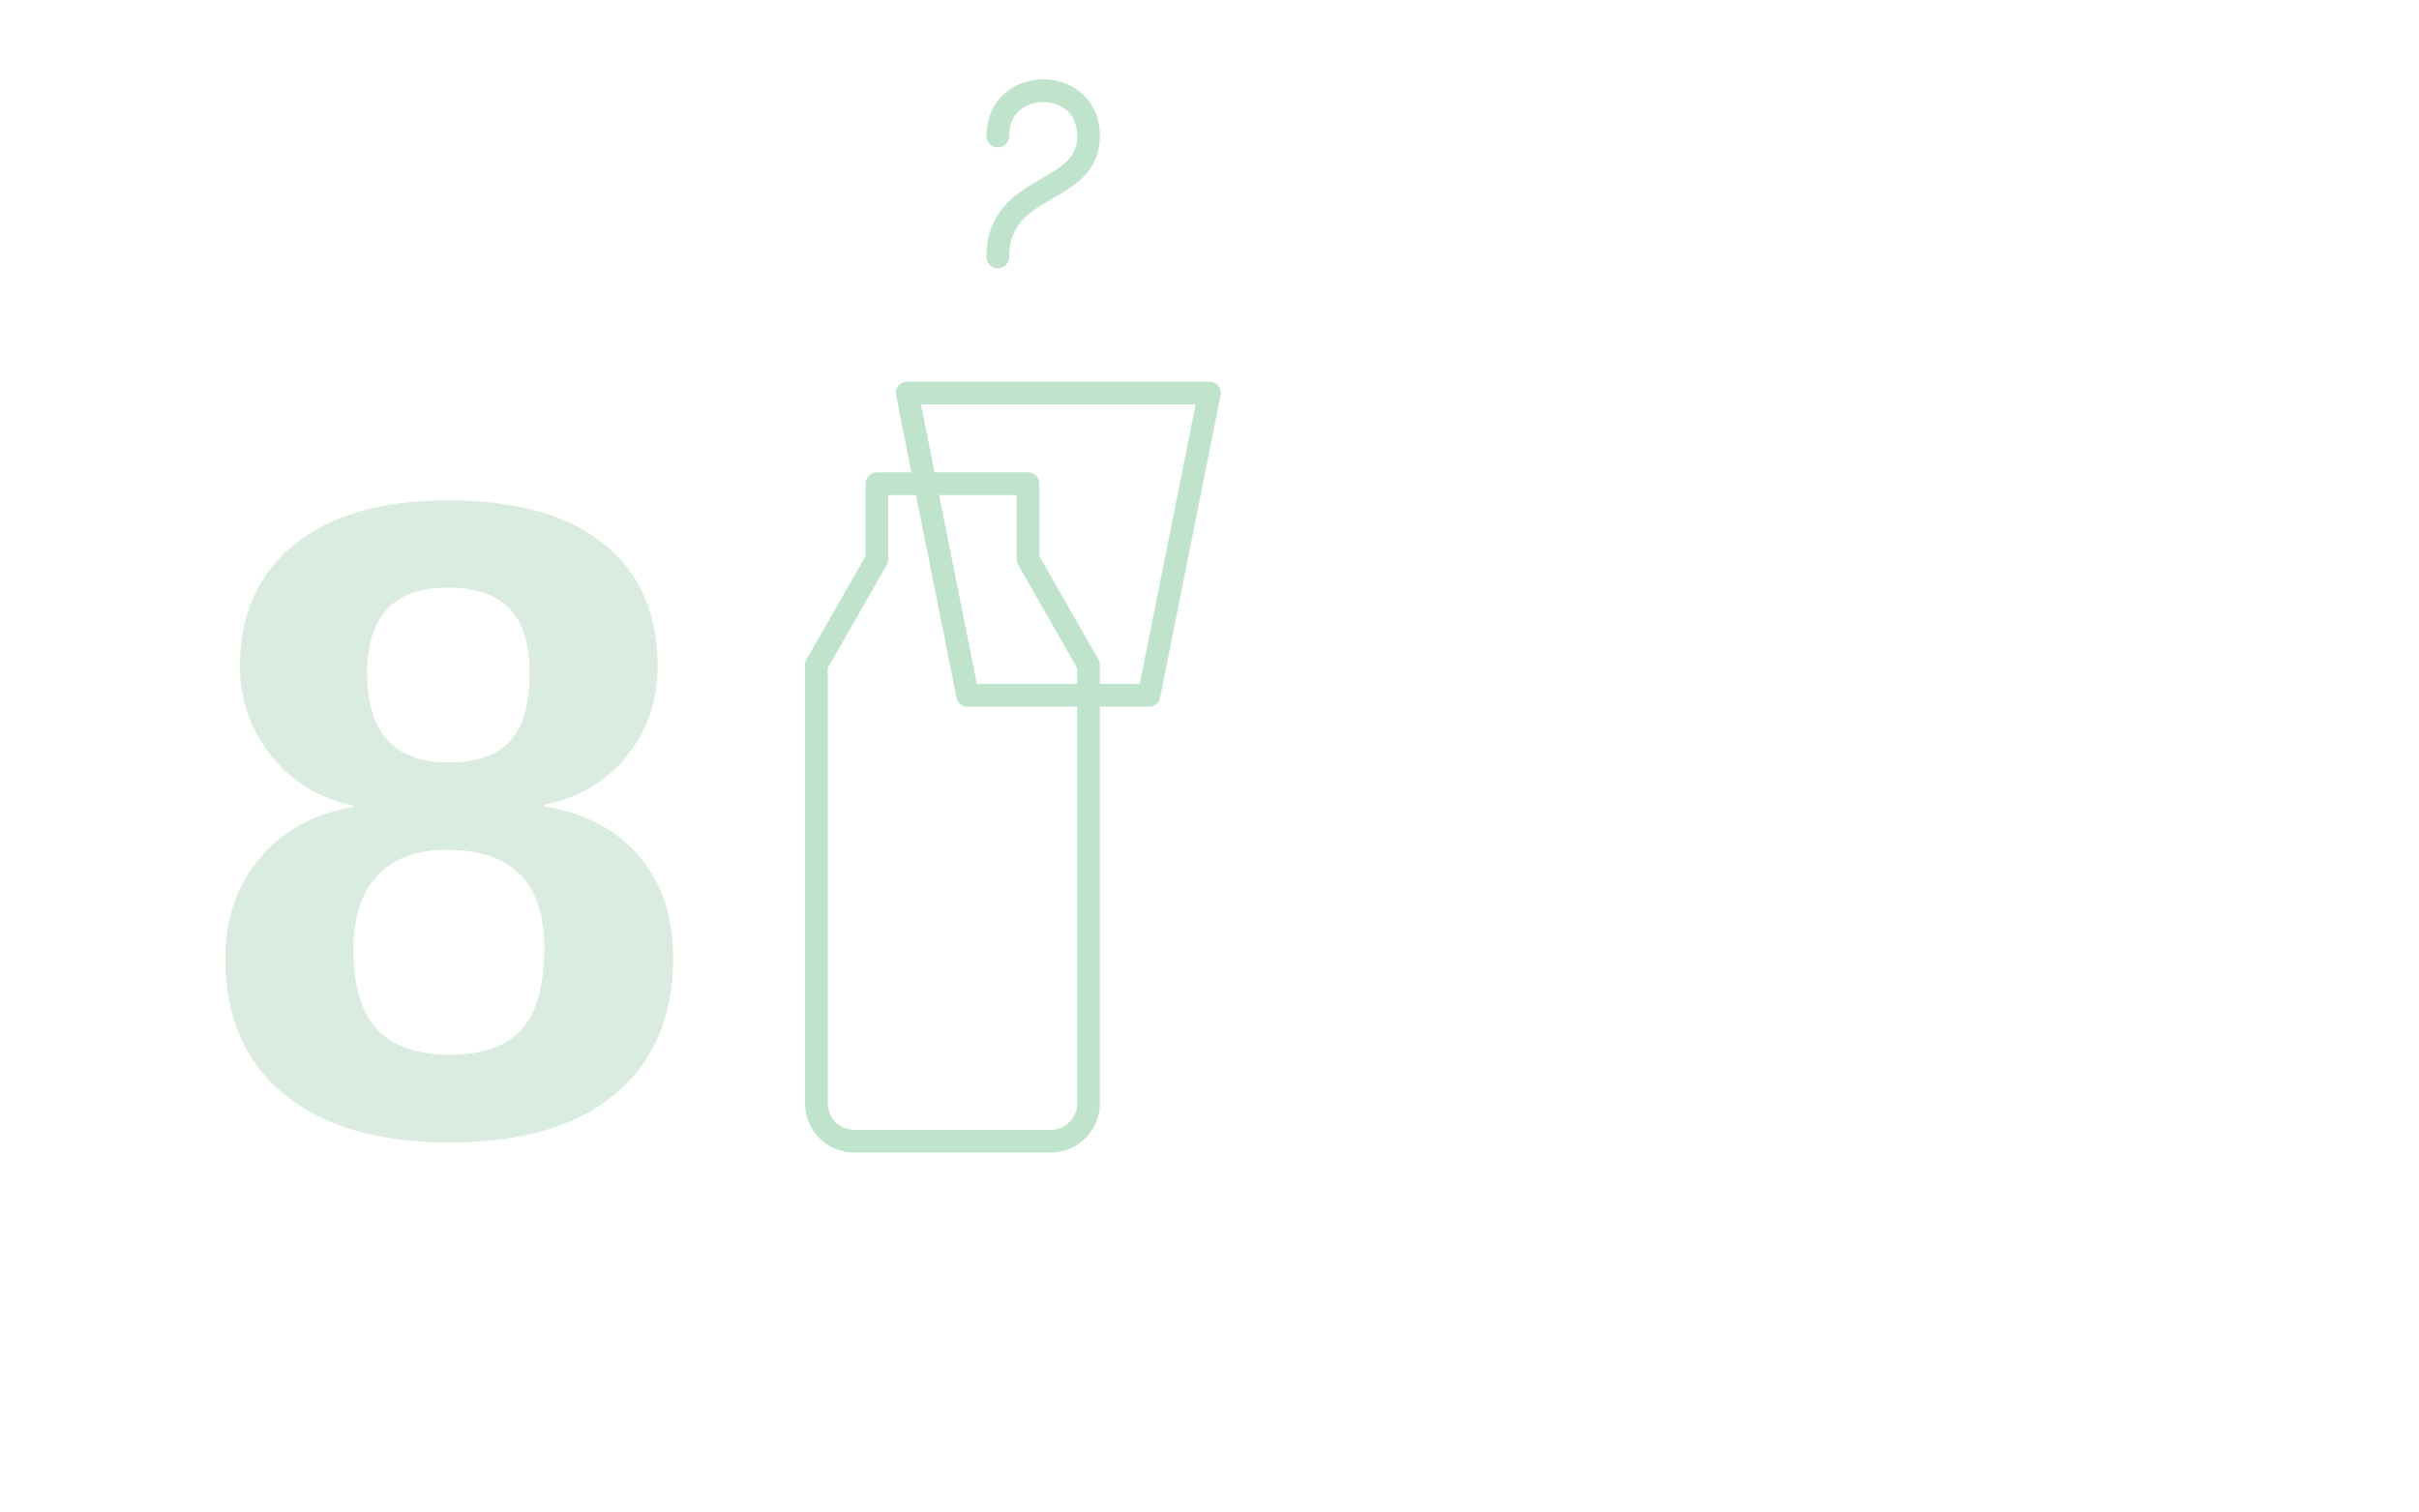
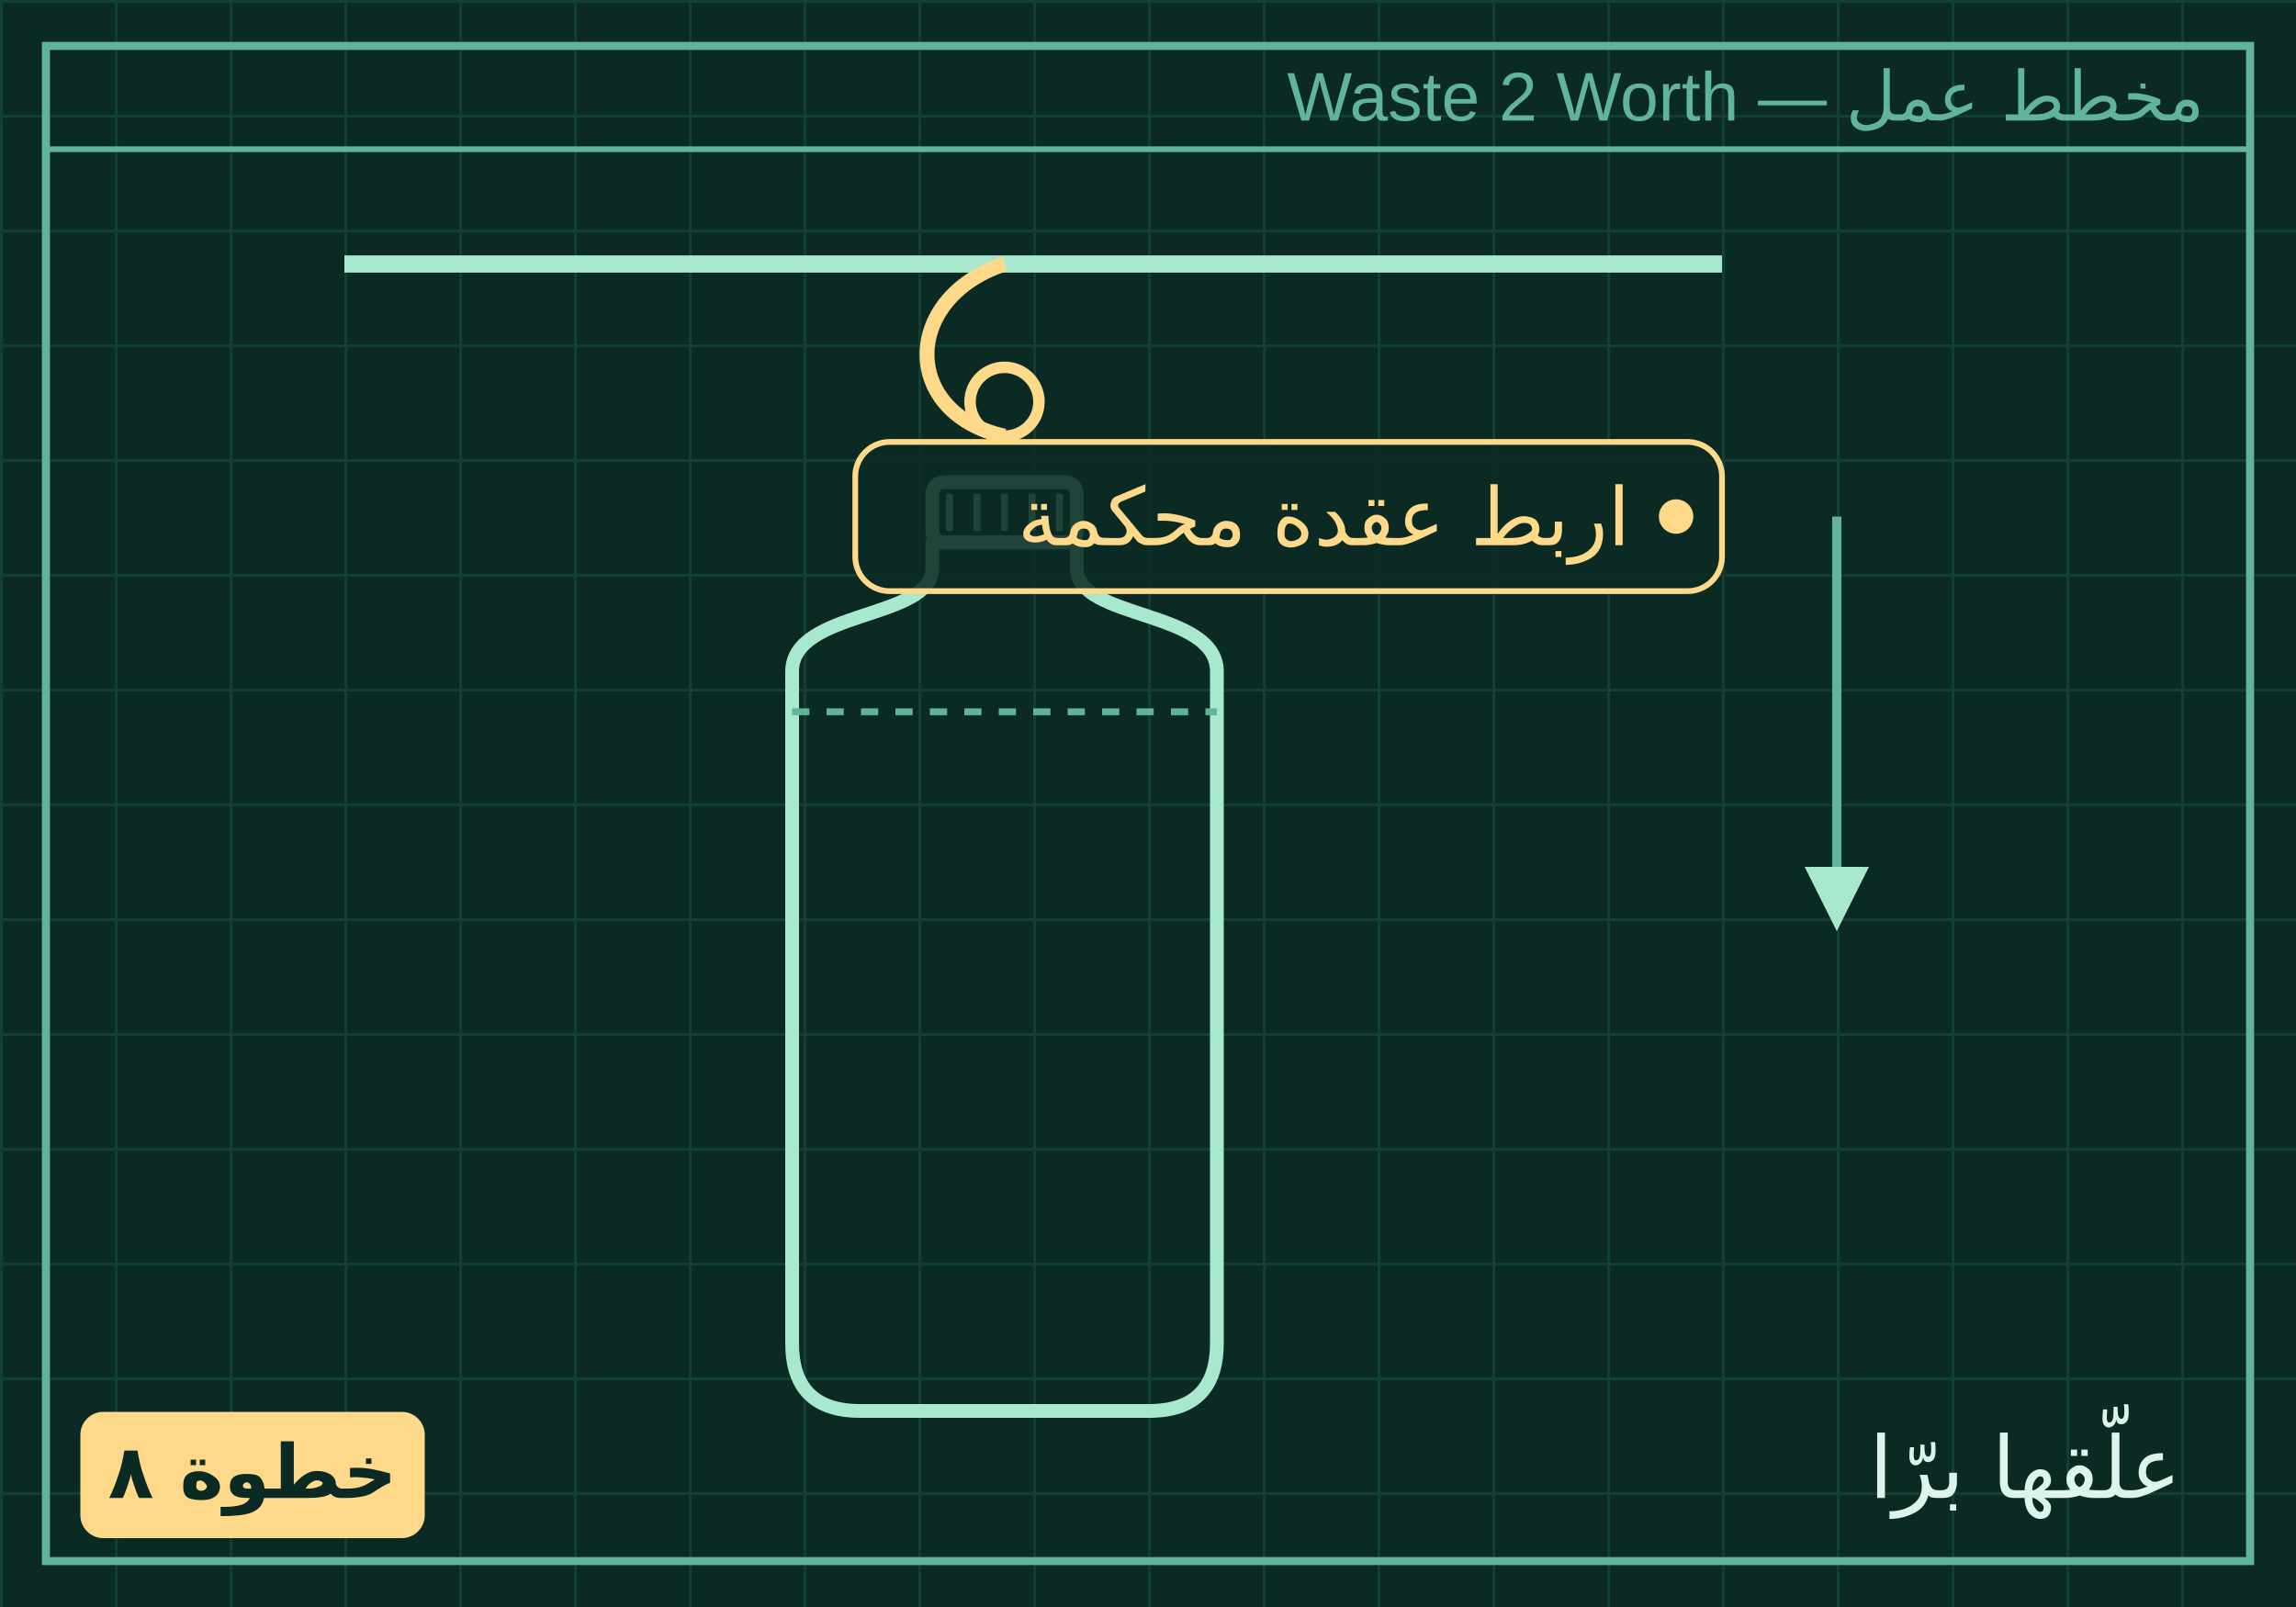
- <svg xmlns="http://www.w3.org/2000/svg" width="320" height="200" viewBox="0 0 320 200">
-   <text x="26" y="150" fill="hsl(140 30% 60%)" font-family="'Segoe UI',Arial,sans-serif" font-size="120" font-weight="800" opacity="0.28">8</text>
-   <g transform="translate(96 60)" fill="none" stroke="hsl(140 40% 82%)" stroke-width="3" stroke-linecap="round" stroke-linejoin="round">
-     <path d="M20 4h20v10l8 14v58a5 5 0 0 1-5 5H17a5 5 0 0 1-5-5V28l8-14z" />
+ <svg xmlns="http://www.w3.org/2000/svg" width="400" height="280" viewBox="0 0 400 280">
+   <defs>
+     <marker id="ah" viewBox="0 0 10 10" refX="8" refY="5" markerWidth="7" markerHeight="7" orient="auto-start-reverse">
+       <path d="M0 0L10 5L0 10z" fill="#a7e8cf" />
+     </marker>
+     <marker id="ahh" viewBox="0 0 10 10" refX="8" refY="5" markerWidth="7" markerHeight="7" orient="auto-start-reverse">
+       <path d="M0 0L10 5L0 10z" fill="#ffd98a" />
+     </marker>
+     <pattern id="grid" width="20" height="20" patternUnits="userSpaceOnUse">
+       <path d="M20 0H0V20" fill="none" stroke="#123f34" stroke-width="1" />
+     </pattern>
+     <pattern id="soil" width="9" height="9" patternUnits="userSpaceOnUse">
+       <circle cx="2" cy="2" r="1.1" fill="#5fb499" />
+       <circle cx="6.5" cy="6" r="1.1" fill="#5fb499" />
+     </pattern>
+     <pattern id="water" width="10" height="10" patternUnits="userSpaceOnUse" patternTransform="rotate(35)">
+       <line x1="0" y1="0" x2="0" y2="10" stroke="#5fb499" stroke-width="1" />
+     </pattern>
+   </defs>
+   <rect width="400" height="280" fill="#0b2a23" />
+   <rect width="400" height="280" fill="url(#grid)" />
+   <rect x="8" y="8" width="384" height="264" fill="none" stroke="#5fb499" stroke-width="1.4" />
+   <rect x="8" y="8" width="384" height="18" fill="none" stroke="#5fb499" stroke-width="1" />
+   <text x="384" y="21" font-family="'Segoe UI',Tahoma,Arial,sans-serif" font-size="12" fill="#5fb499" text-anchor="start" direction="rtl">مخطط عمل — Waste 2 Worth</text>
+   <line x1="60" y1="46" x2="300" y2="46" stroke="#a7e8cf" stroke-width="3" />
+   <path d="M175 46c-18 6 -18 26 0 30" fill="none" stroke="#ffd98a" stroke-width="2.6" />
+   <circle cx="175" cy="70" r="6" fill="none" stroke="#ffd98a" stroke-width="2" />
+   <g fill="none" stroke="#a7e8cf" stroke-width="2.4" stroke-linejoin="round">
+     <rect x="162.42" y="84" width="25.16" height="10.5" rx="2" />
+     <line x1="165.42" y1="86" x2="165.42" y2="92.5" stroke="#a7e8cf" stroke-width="1.2" />
+     <line x1="170.21" y1="86" x2="170.21" y2="92.5" stroke="#a7e8cf" stroke-width="1.2" />
+     <line x1="175" y1="86" x2="175" y2="92.5" stroke="#a7e8cf" stroke-width="1.2" />
+     <line x1="179.79" y1="86" x2="179.79" y2="92.5" stroke="#a7e8cf" stroke-width="1.2" />
+     <line x1="184.58" y1="86" x2="184.58" y2="92.5" stroke="#a7e8cf" stroke-width="1.2" />
+     <path d="M162.42 94.5 v4.5       C 162.42 108, 138 106.2, 138 117       v117       q0 11.84 11.84 11.84       h50.32       q11.84 0 11.84 -11.84       v-117       C 212 106.2, 187.58 108, 187.58 99       v-4.5 z" />
+     <path d="M138 124.02 h74" stroke="#5fb499" stroke-width="1.2" stroke-dasharray="3 3" />
  </g>
-   <g fill="none" stroke="hsl(140 40% 82%)" stroke-width="3" stroke-linecap="round" stroke-linejoin="round">
-     <path d="M132 18c0-8 12-8 12 0s-12 6-12 16" />
-     <path d="M120 52h40l-8 40h-24z" />
+   <path d="M320 90v70" stroke="#5fb499" stroke-width="1.6" fill="none" marker-end="url(#ah)" />
+   <g>
+     <rect x="149" y="77" width="151" height="26" rx="6" fill="#0b2a23" fill-opacity="0.86" stroke="#ffd98a" stroke-width="1" />
+     <circle cx="292" cy="90" r="3" fill="#ffd98a" />
+     <text x="284" y="95" font-family="'Segoe UI',Tahoma,Arial,sans-serif" font-size="14" fill="#ffd98a" text-anchor="start" direction="rtl">اربط عقدة محكمة</text>
+   </g>
+   <g>
+     <rect x="14" y="246" width="60" height="22" rx="4" fill="#ffd98a" />
+     <text x="44" y="261" font-family="'Segoe UI',Tahoma,Arial,sans-serif" font-size="13" font-weight="700" fill="#0b2a23" text-anchor="middle">خطوة ٨</text>
+     <text x="380" y="261" font-family="'Segoe UI',Tahoma,Arial,sans-serif" font-size="15" fill="#dcf4ea" text-anchor="start" direction="rtl">علّقها برّا</text>
  </g>
</svg>
